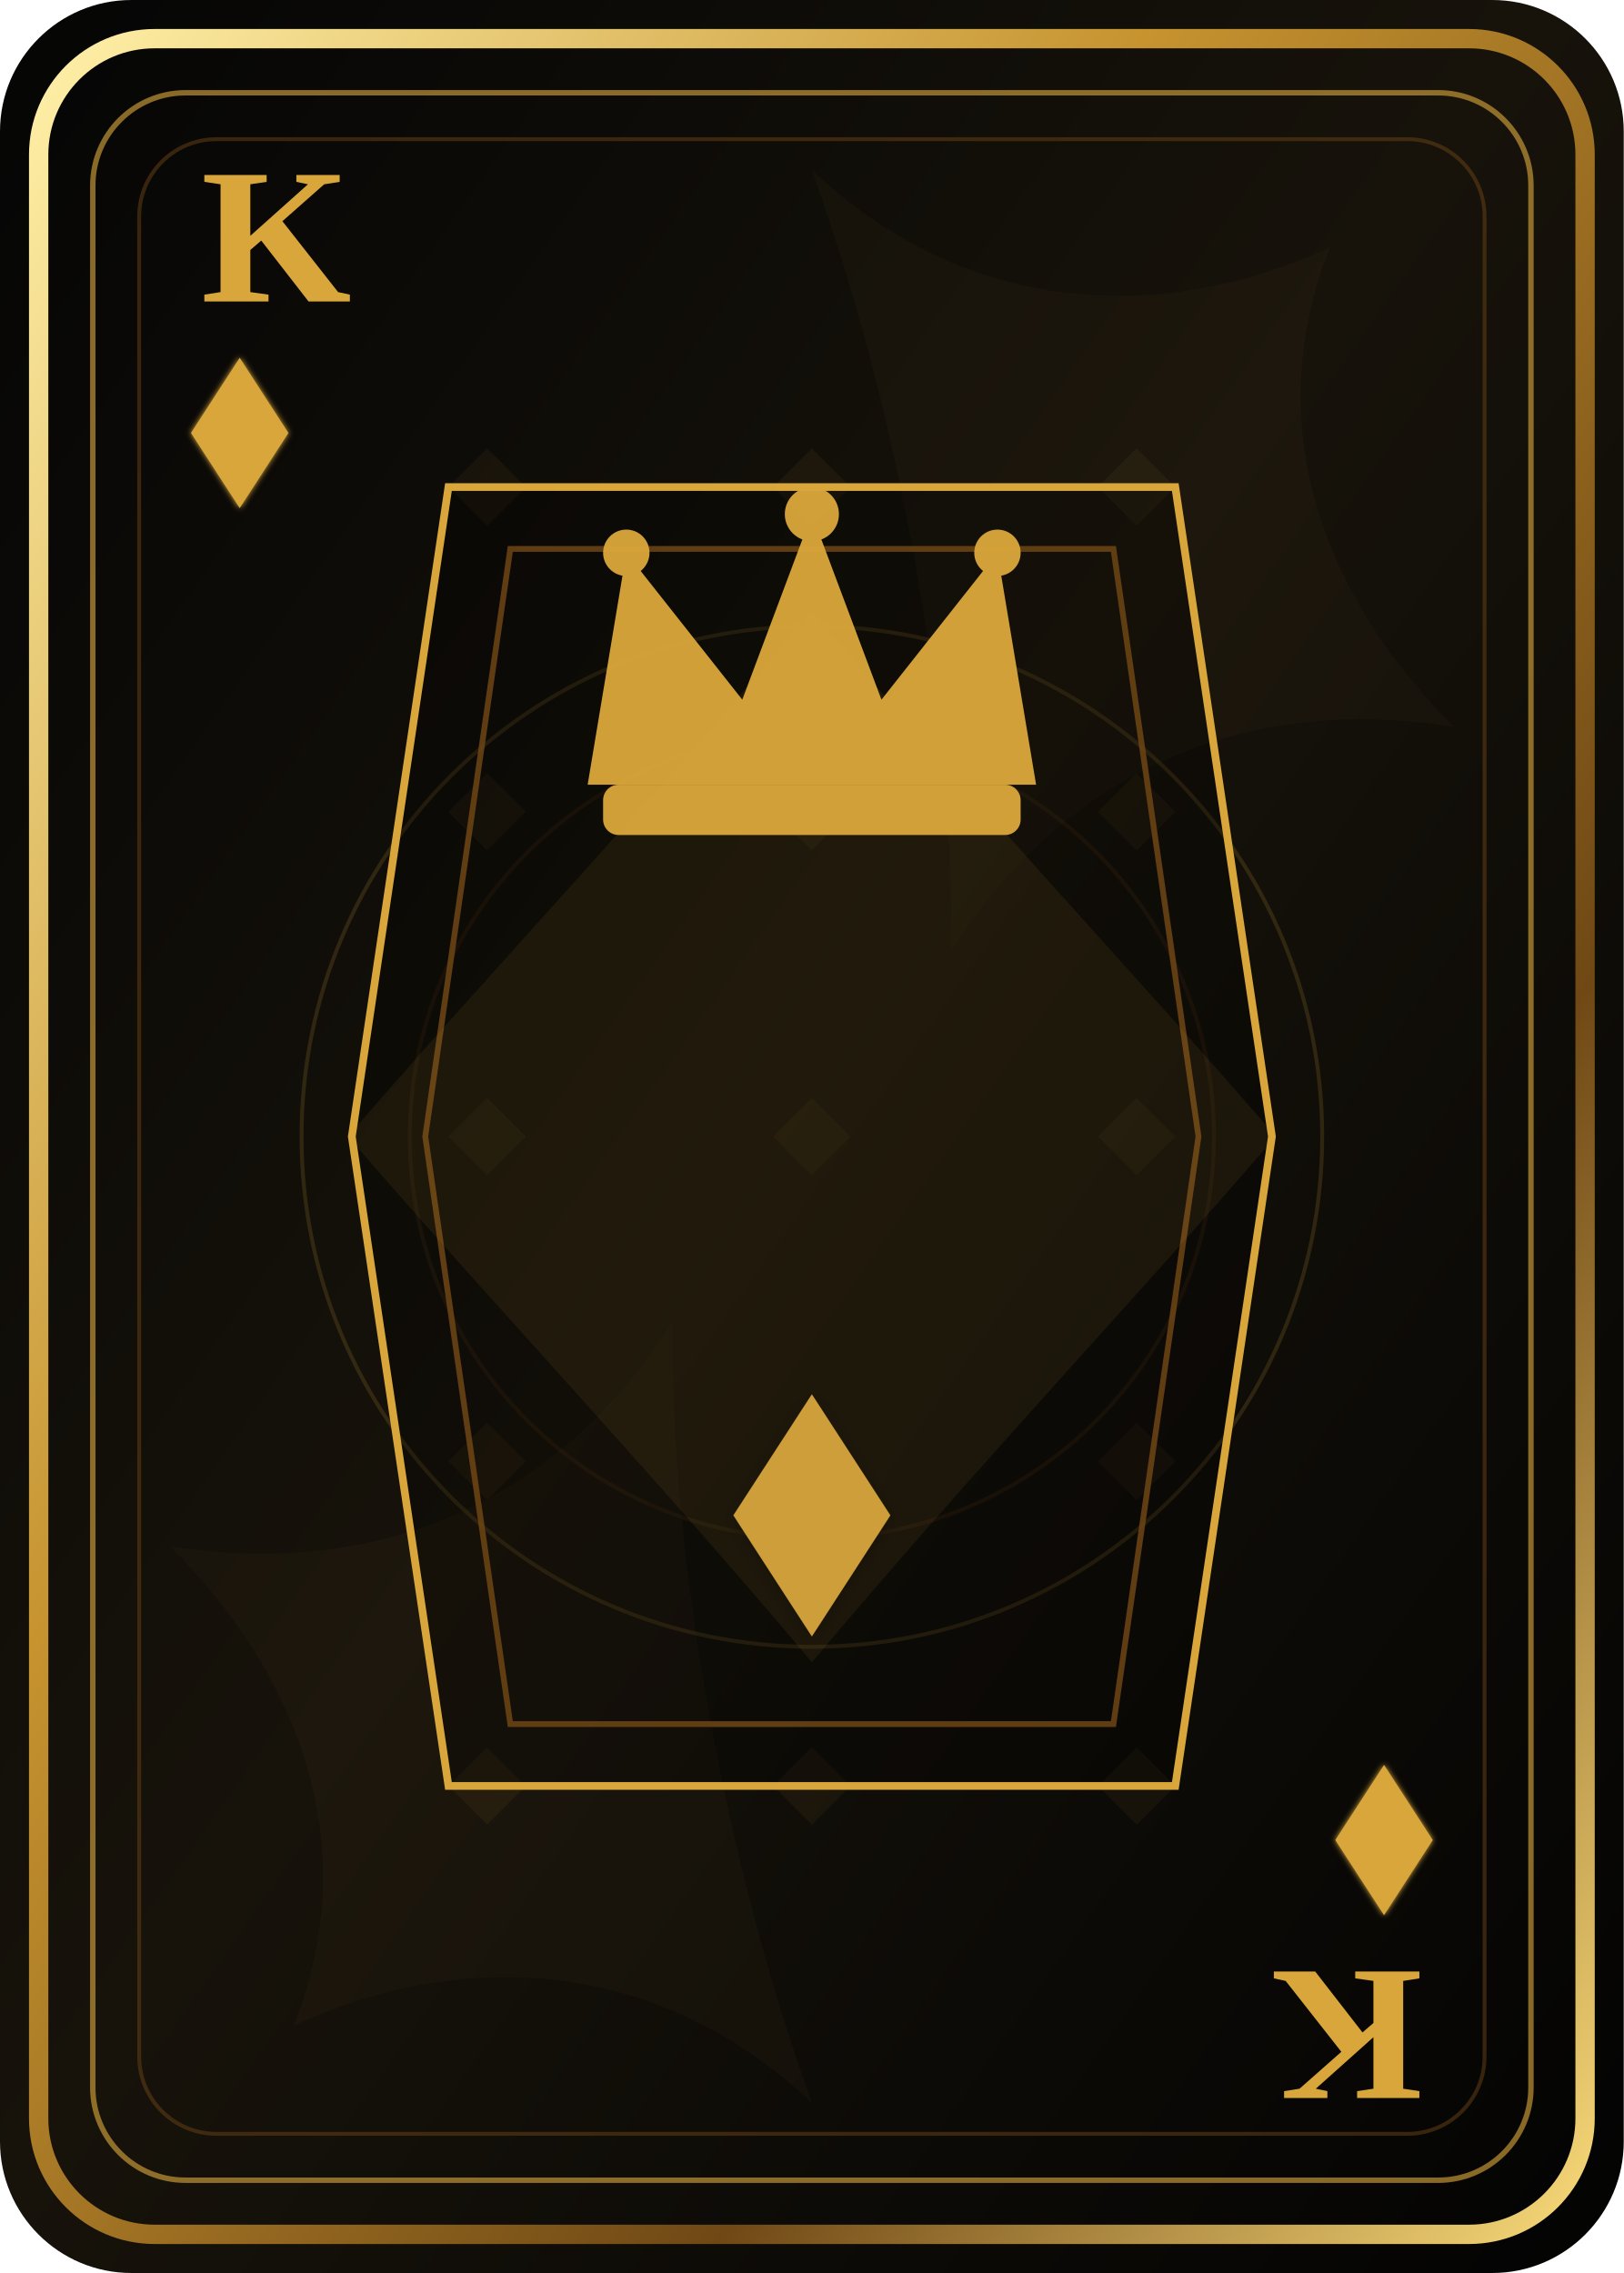
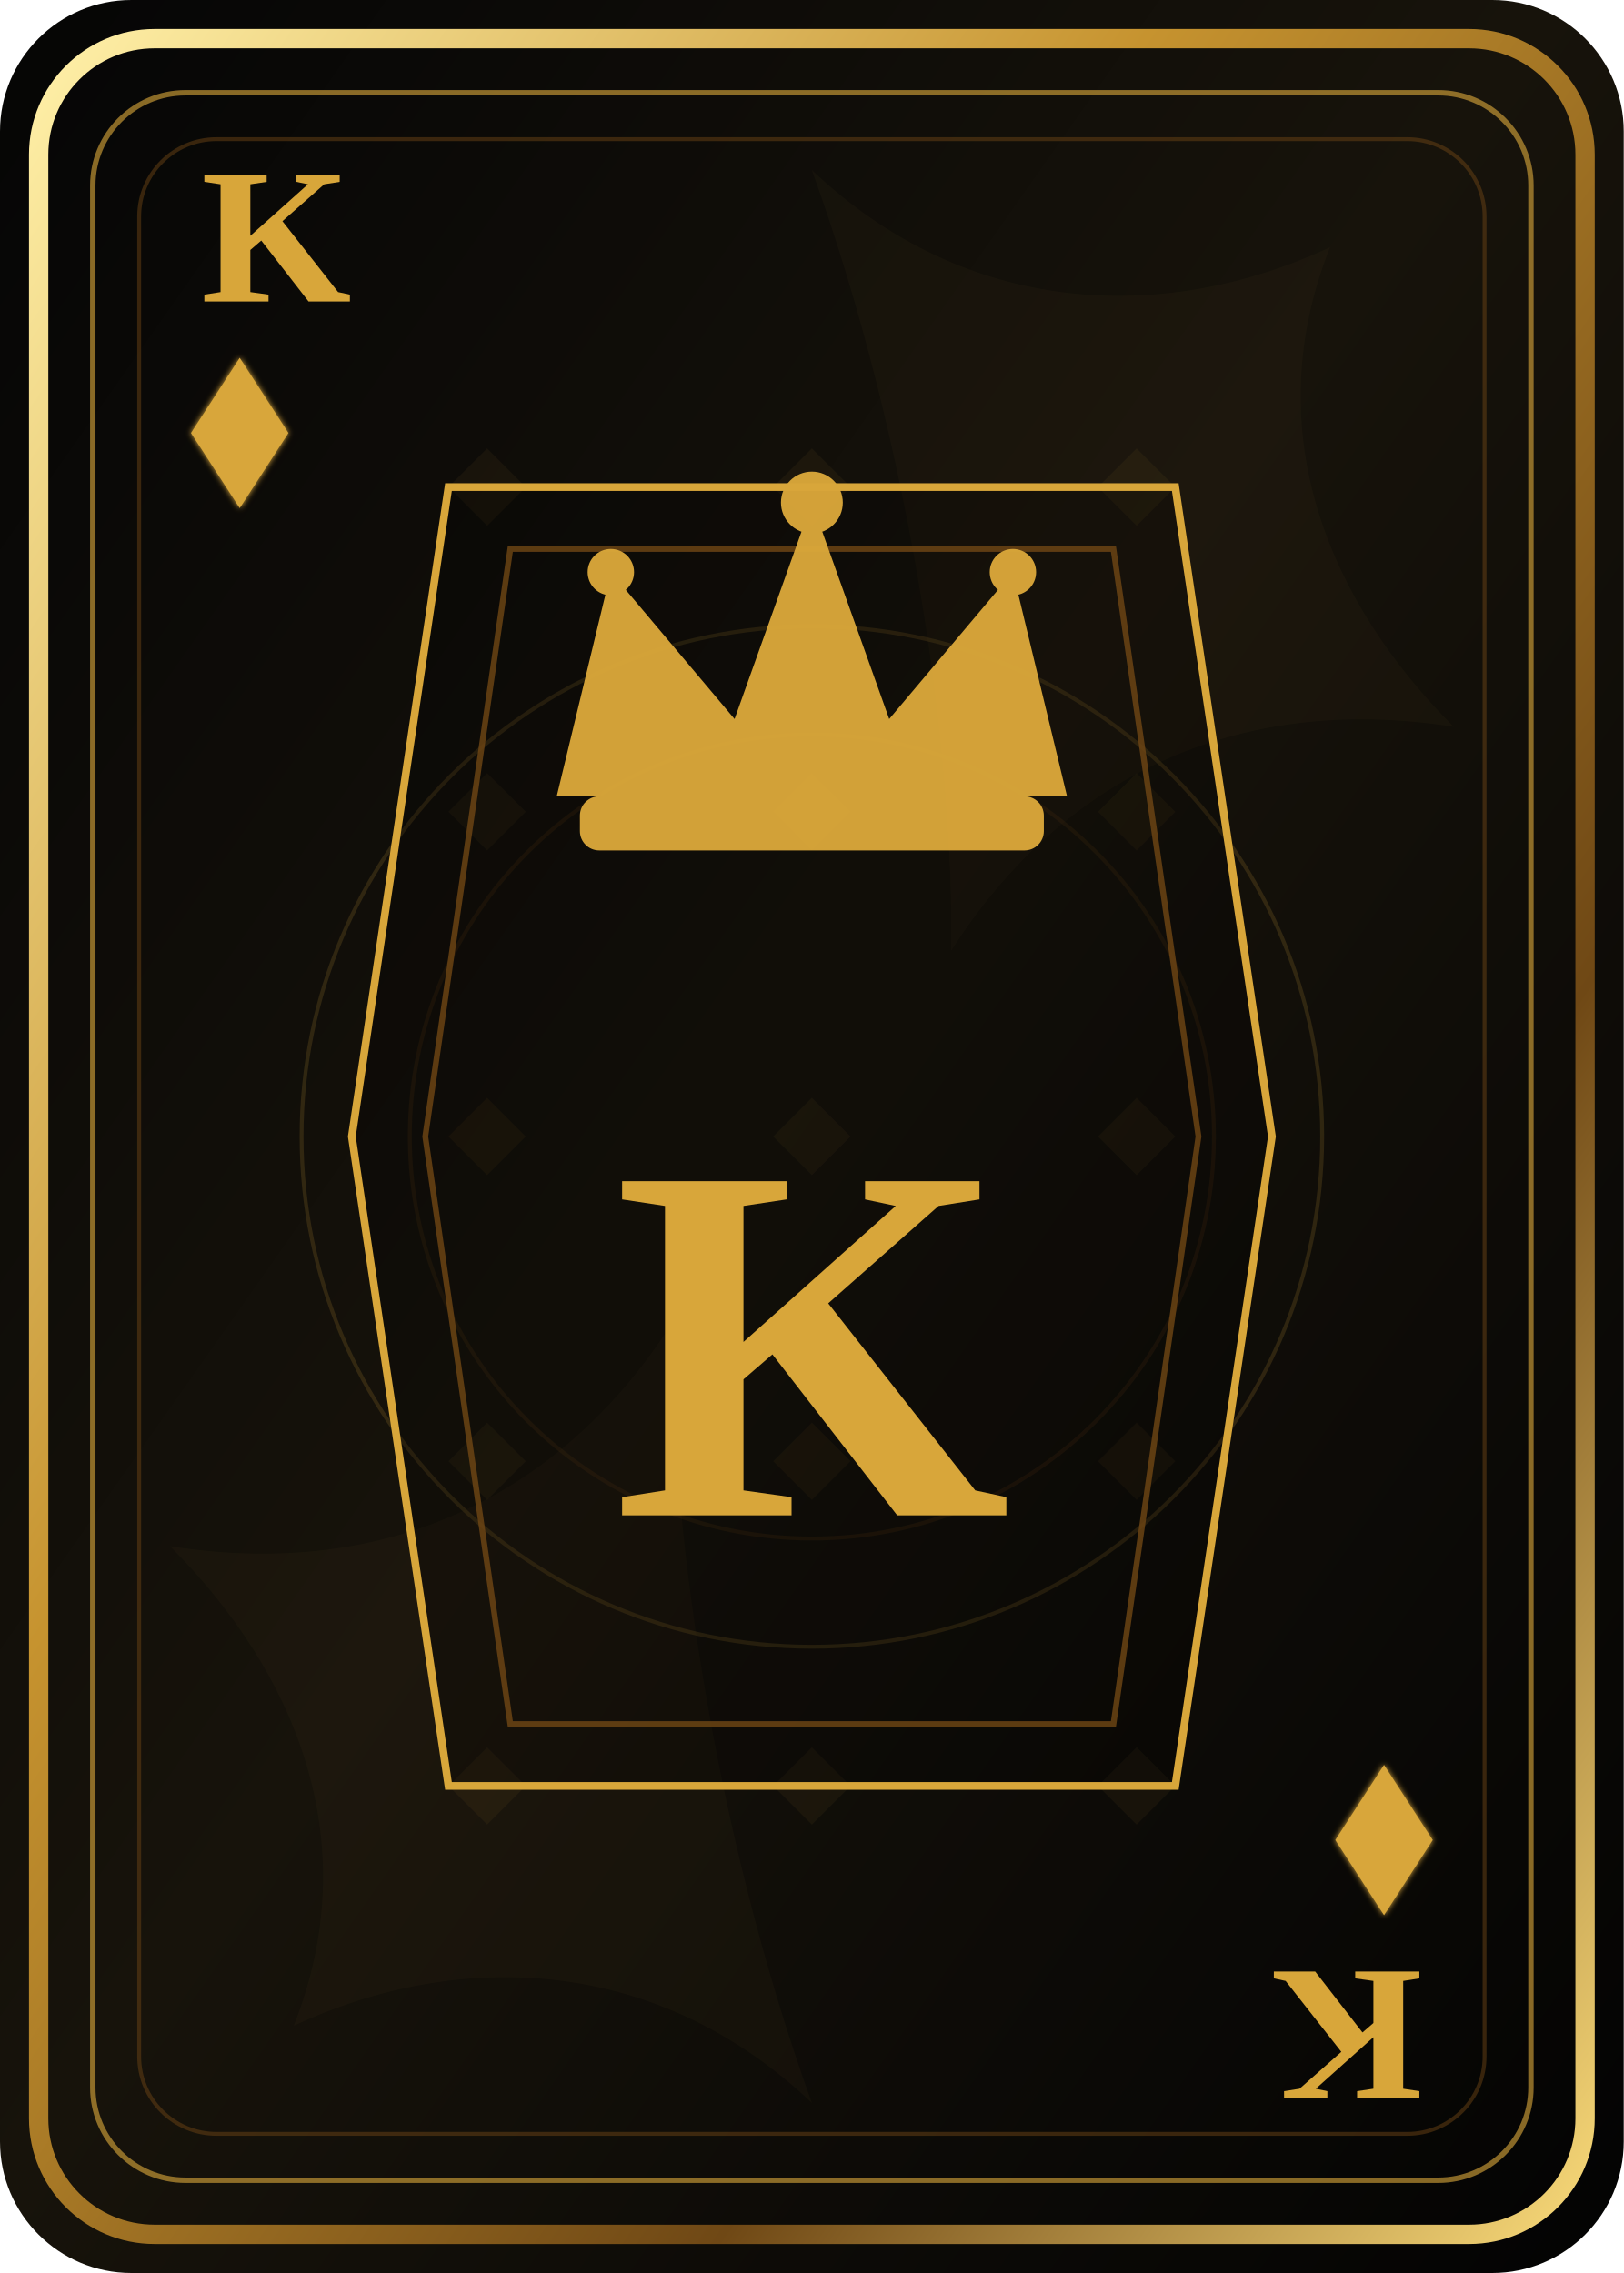
<svg xmlns="http://www.w3.org/2000/svg" width="420" height="588" viewBox="0 0 420 588" role="img" aria-labelledby="title desc">
  <defs>
    <linearGradient id="bg" x1="0" y1="0" x2="1" y2="1">
      <stop offset="0" stop-color="#050505" />
      <stop offset="0.48" stop-color="#17130b" />
      <stop offset="1" stop-color="#030303" />
    </linearGradient>
    <linearGradient id="edge" x1="0" y1="0" x2="1" y2="1">
      <stop offset="0" stop-color="#fff0a8" />
      <stop offset="0.36" stop-color="#c6932f" />
      <stop offset="0.72" stop-color="#6f4815" />
      <stop offset="1" stop-color="#f7d878" />
    </linearGradient>
    <filter id="softGlow" x="-30%" y="-30%" width="160%" height="160%">
      <feGaussianBlur stdDeviation="2.2" result="blur" />
      <feMerge>
        <feMergeNode in="blur" />
        <feMergeNode in="SourceGraphic" />
      </feMerge>
    </filter>
    <style>
      .rank { font-family: Georgia, 'Times New Roman', serif; font-weight: 700; fill: #d8a63a; letter-spacing: 0; }
      .corner .suit { filter: url(#softGlow); }
      .face-rank { font-family: Georgia, 'Times New Roman', serif; font-size: 132px; font-weight: 700; fill: #d8a63a; letter-spacing: 0; }
      .small-label { font-family: Georgia, 'Times New Roman', serif; font-size: 15px; font-weight: 700; fill: #d8a63a; letter-spacing: 0; opacity: 0.78; }
      .suit { filter: drop-shadow(0 2px 4px rgba(0,0,0,0.55)); }
    </style>
  </defs>
  <rect width="420" height="588" rx="34" fill="url(#bg)" />
  <rect x="10" y="10" width="400" height="568" rx="30" fill="none" stroke="url(#edge)" stroke-width="5" />
  <rect x="24" y="24" width="372" height="540" rx="24" fill="none" stroke="#d8a63a" stroke-width="1.4" opacity="0.62" />
  <rect x="36" y="36" width="348" height="516" rx="20" fill="none" stroke="#6e4514" stroke-width="1" opacity="0.48" />
  <path d="M210 44 C250 82 301 84 344 64 C325 112 344 156 376 188 C319 179 274 202 246 246 C247 197 236 116 210 44 Z" fill="#d8a63a" opacity="0.035" />
  <path d="M210 544 C170 506 119 504 76 524 C95 476 76 432 44 400 C101 409 146 386 174 342 C173 391 184 472 210 544 Z" fill="#d8a63a" opacity="0.035" />
  <path d="M126 116 L136 126 L126 136 L116 126 Z" fill="#d8a63a" opacity="0.055" />
  <path d="M210 116 L220 126 L210 136 L200 126 Z" fill="#d8a63a" opacity="0.055" />
  <path d="M294 116 L304 126 L294 136 L284 126 Z" fill="#d8a63a" opacity="0.055" />
  <path d="M126 200 L136 210 L126 220 L116 210 Z" fill="#d8a63a" opacity="0.055" />
  <path d="M210 200 L220 210 L210 220 L200 210 Z" fill="#d8a63a" opacity="0.055" />
  <path d="M294 200 L304 210 L294 220 L284 210 Z" fill="#d8a63a" opacity="0.055" />
  <path d="M126 284 L136 294 L126 304 L116 294 Z" fill="#d8a63a" opacity="0.055" />
  <path d="M210 284 L220 294 L210 304 L200 294 Z" fill="#d8a63a" opacity="0.055" />
  <path d="M294 284 L304 294 L294 304 L284 294 Z" fill="#d8a63a" opacity="0.055" />
  <path d="M126 368 L136 378 L126 388 L116 378 Z" fill="#d8a63a" opacity="0.055" />
  <path d="M210 368 L220 378 L210 388 L200 378 Z" fill="#d8a63a" opacity="0.055" />
  <path d="M294 368 L304 378 L294 388 L284 378 Z" fill="#d8a63a" opacity="0.055" />
  <path d="M126 452 L136 462 L126 472 L116 462 Z" fill="#d8a63a" opacity="0.055" />
  <path d="M210 452 L220 462 L210 472 L200 462 Z" fill="#d8a63a" opacity="0.055" />
  <path d="M294 452 L304 462 L294 472 L284 462 Z" fill="#d8a63a" opacity="0.055" />
  <circle cx="210" cy="294" r="132" fill="none" stroke="#d8a63a" stroke-width="1" opacity="0.16" />
  <circle cx="210" cy="294" r="104" fill="none" stroke="#6e4514" stroke-width="1" opacity="0.18" />
  <g class="corner">
    <text x="52" y="78" class="rank" font-size="50">K</text>
    <g class="suit " transform="translate(62 112) rotate(0) scale(0.36)" fill="#d8a63a" opacity="1">
      <path d="M0 -54 L35 0 L0 54 L-35 0 Z" />
    </g>
  </g>
  <g class="corner" transform="translate(420 588) rotate(180)">
    <text x="52" y="78" class="rank" font-size="50">K</text>
    <g class="suit " transform="translate(62 112) rotate(0) scale(0.36)" fill="#d8a63a" opacity="1">
      <path d="M0 -54 L35 0 L0 54 L-35 0 Z" />
    </g>
  </g>
  <g class="face-card">
-     <path d="M116 126 H304 L329 294 L304 462 H116 L91 294 Z" fill="#000000" fill-opacity="0.28" stroke="#d8a63a" stroke-width="2" />
-     <path d="M132 142 H288 L310 294 L288 446 H132 L110 294 Z" fill="none" stroke="#6e4514" stroke-width="1.5" opacity="0.85" />
-     <g transform="translate(210 177)" fill="#d8a63a" opacity="0.96">
-       <path d="M-58 26 L-48 -34 L-18 4 L0 -44 L18 4 L48 -34 L58 26 Z" />
-       <rect x="-54" y="26" width="108" height="13" rx="4" />
-       <circle cx="-48" cy="-34" r="6" />
-       <circle cx="0" cy="-44" r="7" />
-       <circle cx="48" cy="-34" r="6" />
+     <path d="M116 126 H304 L329 294 L304 462 H116 L91 294 Z" fill="#000000" fill-opacity="0.24" stroke="#d8a63a" stroke-width="2" />
+     <path d="M132 142 H288 L310 294 L288 446 H132 L110 294 Z" fill="none" stroke="#6e4514" stroke-width="1.5" opacity="0.82" />
+     <g data-face-icon="king" transform="translate(210 178)" fill="#d8a63a" opacity="0.97">
+       <path d="M-66 28 L-52 -30 L-20 8 L0 -48 L20 8 L52 -30 L66 28 Z" />
+       <rect x="-60" y="28" width="120" height="14" rx="5" />
+       <circle cx="-52" cy="-30" r="6" />
+       <circle cx="0" cy="-48" r="8" />
+       <circle cx="52" cy="-30" r="6" />
    </g>
-     <g class="suit " transform="translate(210 392) rotate(0) scale(0.58)" fill="#d8a63a" opacity="0.94">
-       <path d="M0 -54 L35 0 L0 54 L-35 0 Z" />
-     </g>
-     <g transform="translate(210 294)" opacity="0.08" fill="#d8a63a">
-       <path d="M0 -136 C42 -86 82 -44 120 0 C82 44 42 86 0 136 C-42 86 -82 44 -120 0 C-82 -44 -42 -86 0 -136 Z" />
-     </g>
+     <text x="210" y="392" text-anchor="middle" class="face-rank">K</text>
  </g>
</svg>
